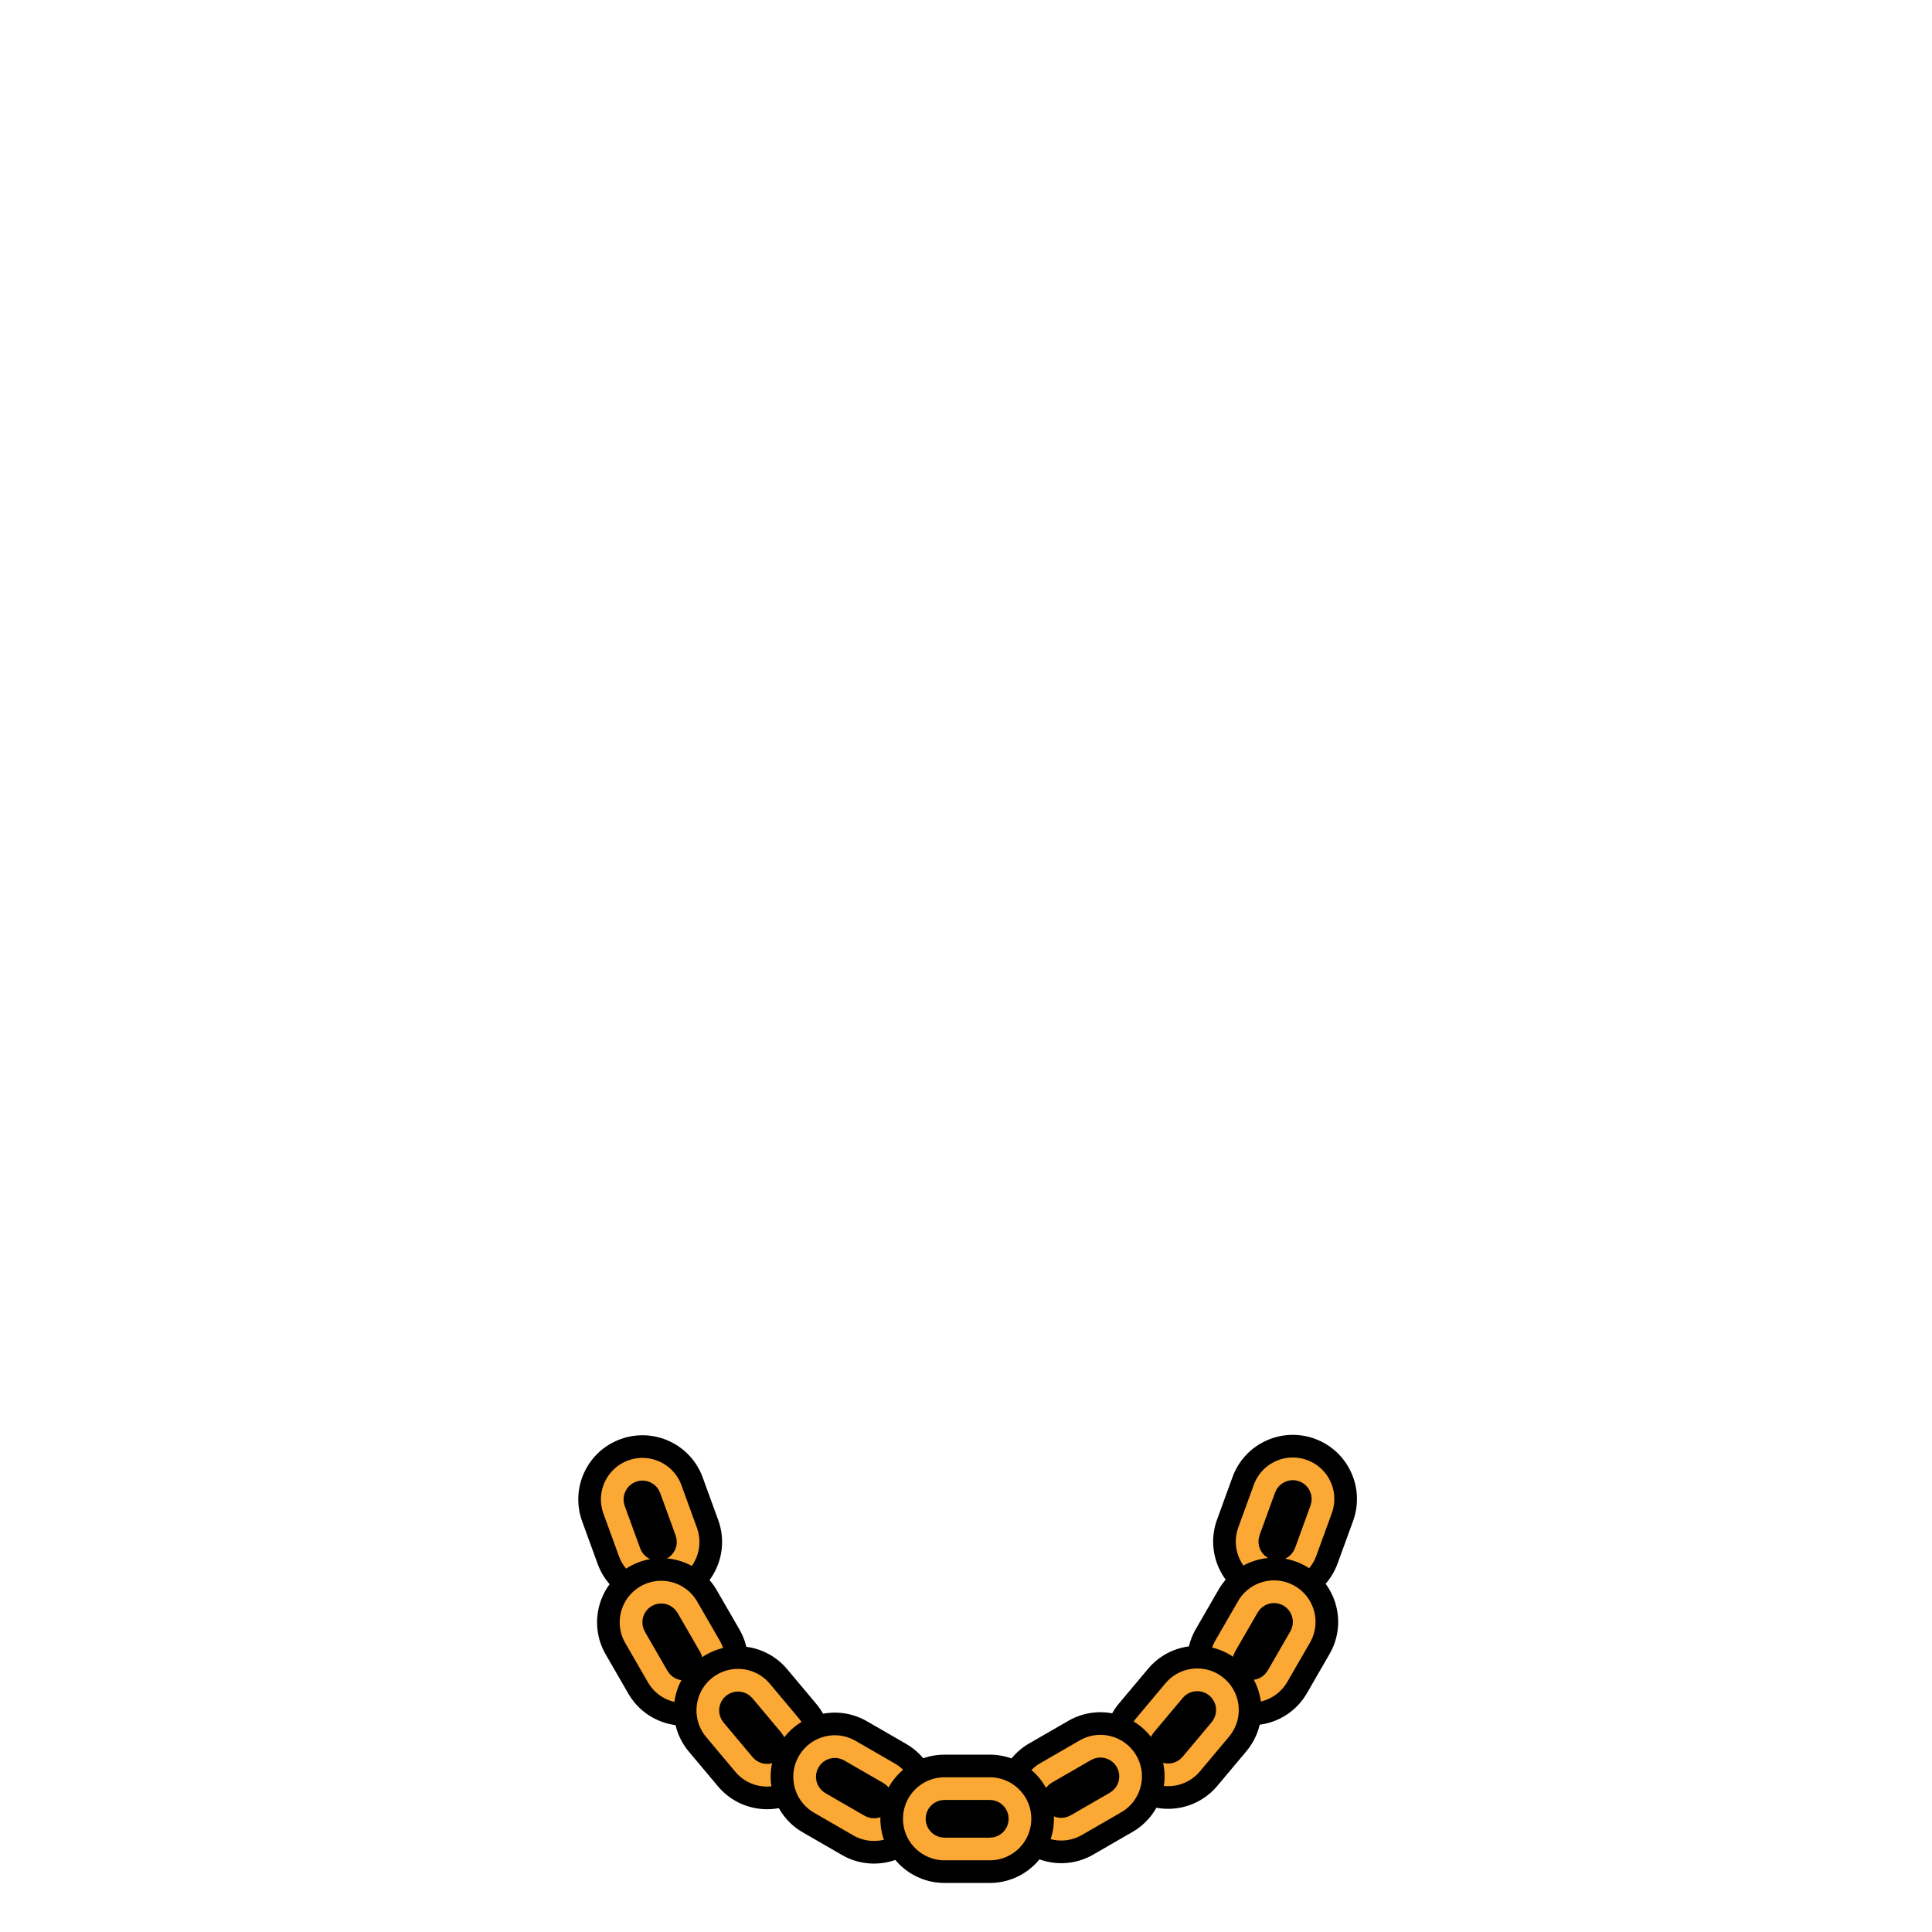
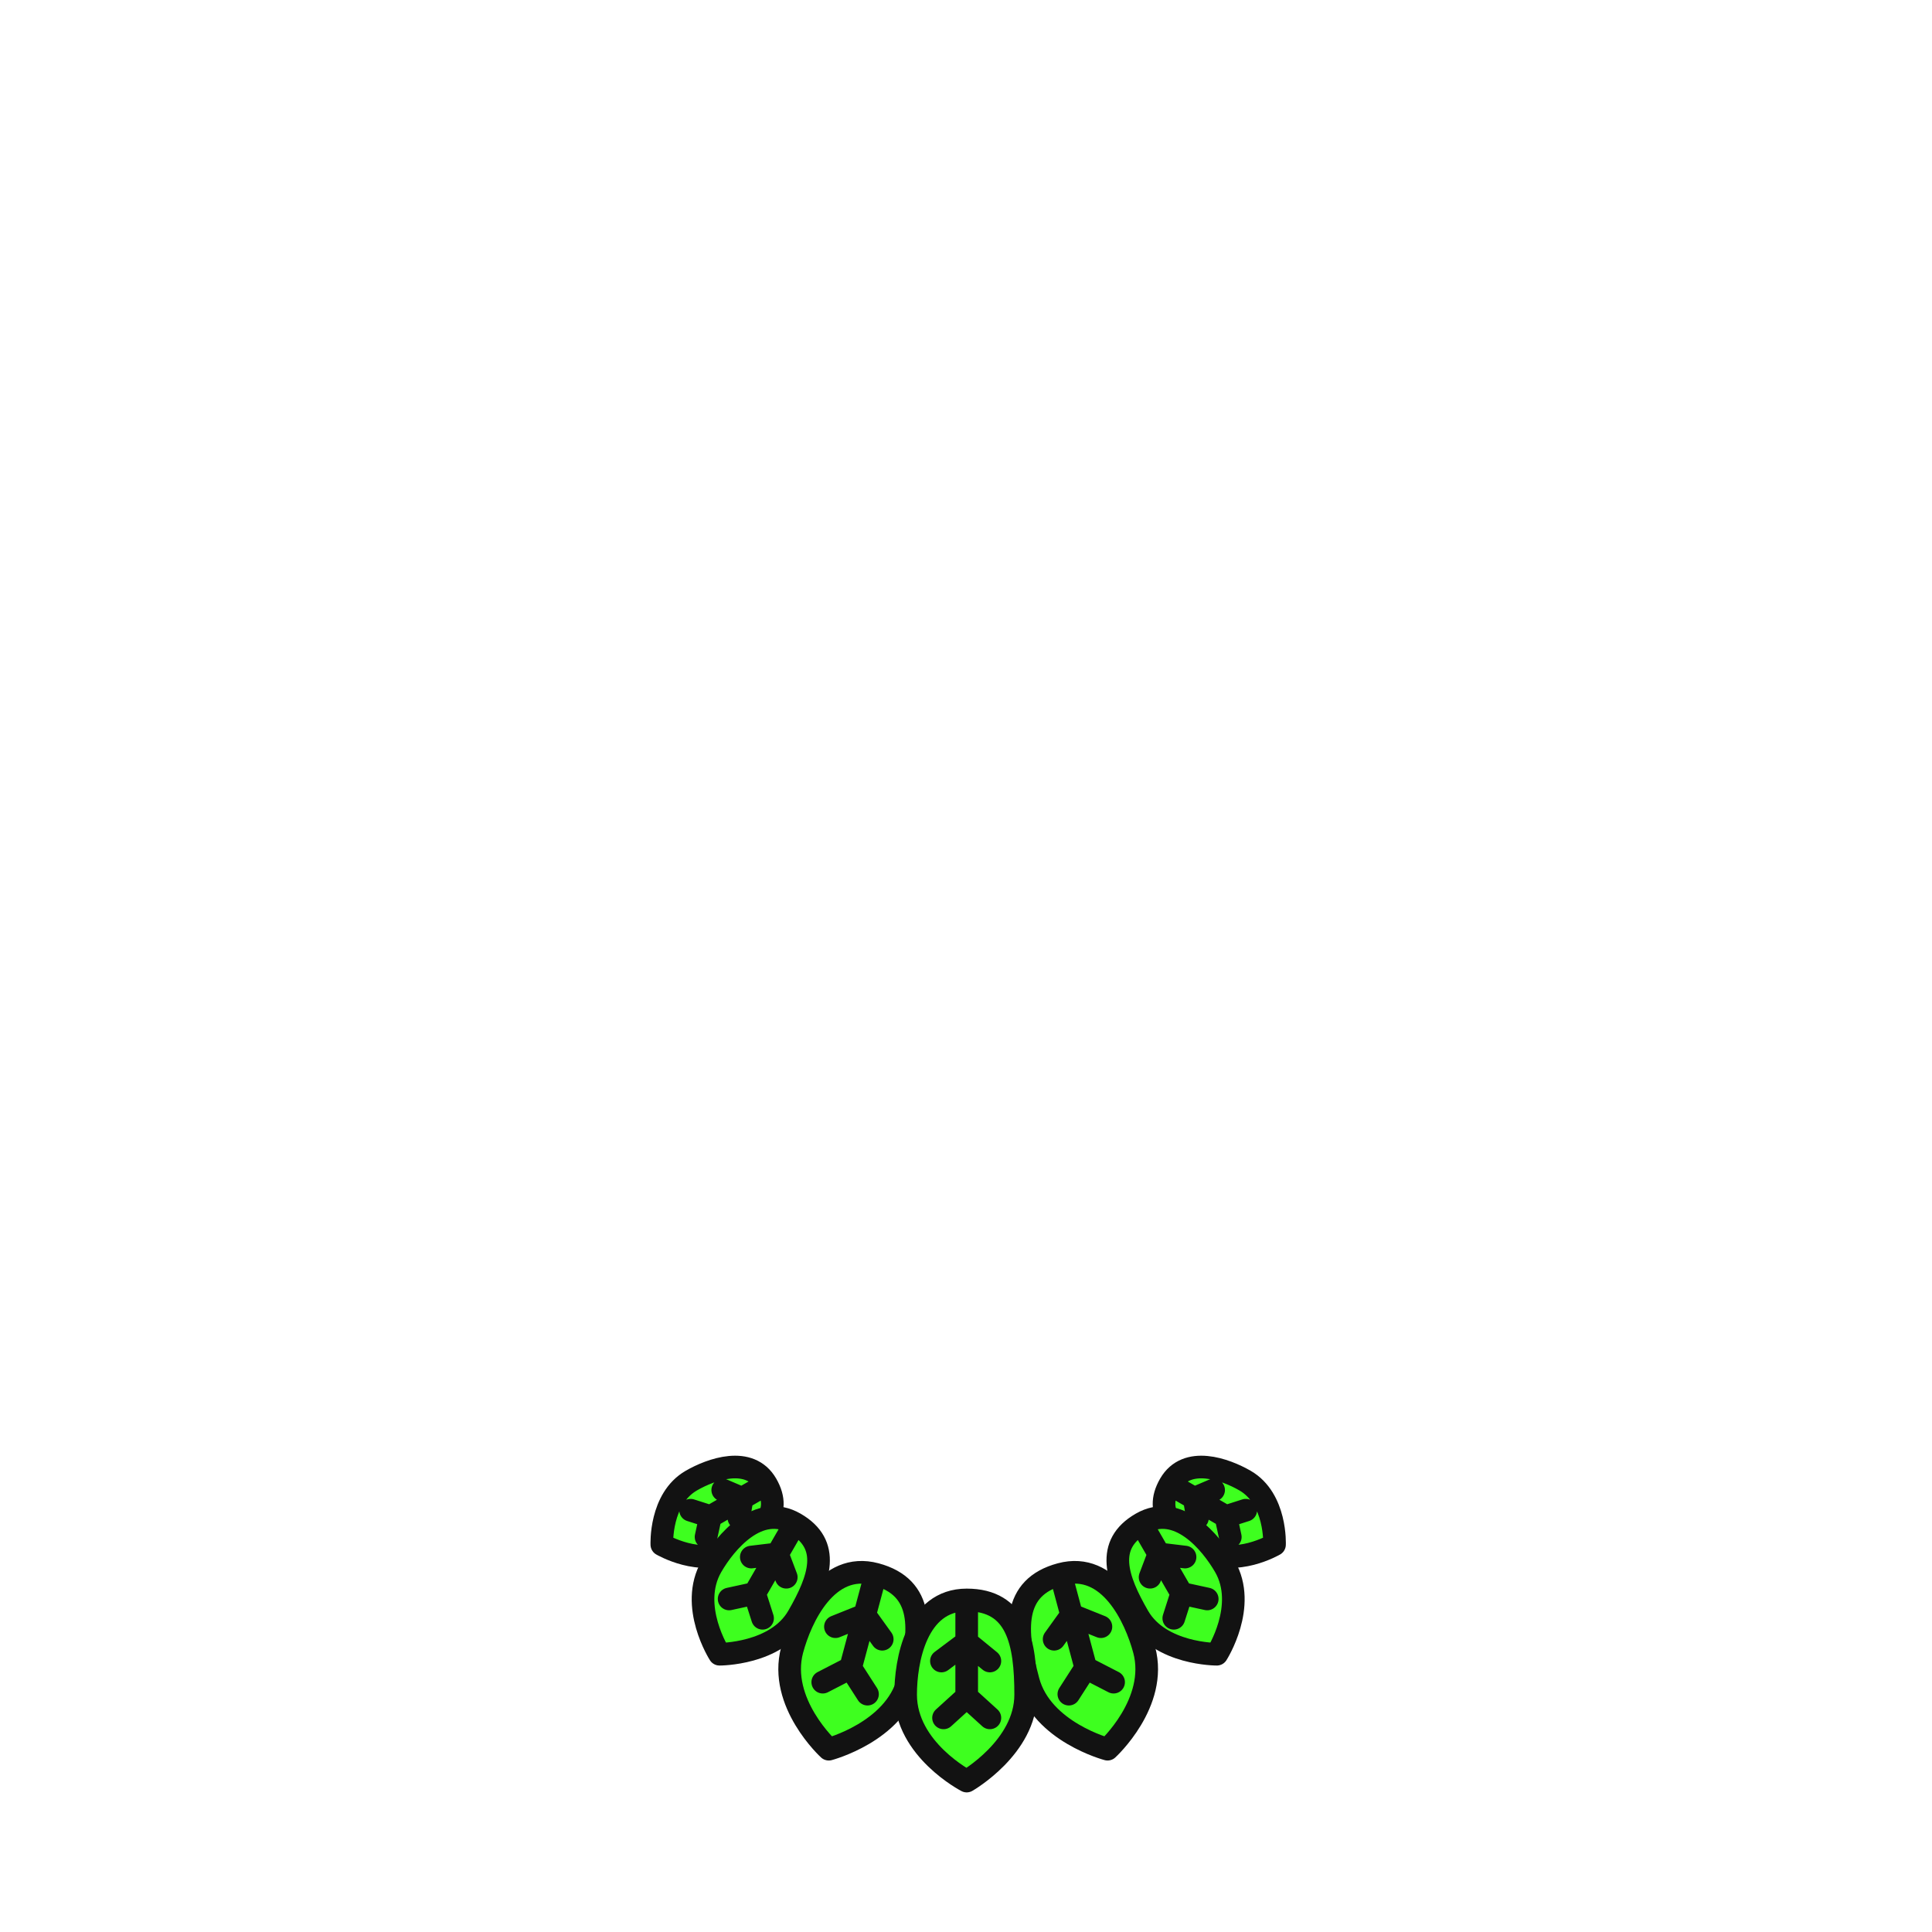
<svg xmlns="http://www.w3.org/2000/svg" width="512" height="512" viewBox="0 0 512 512" fill="none">
-   <path d="M165.465 384.206C158.2 386.85 154.453 394.884 157.098 402.15L161.202 413.426C163.847 420.692 171.88 424.438 179.146 421.794C186.412 419.149 190.158 411.115 187.514 403.85L183.409 392.573C180.765 385.308 172.731 381.561 165.465 384.206ZM168.374 398.046C167.996 397.008 168.532 395.86 169.57 395.482C170.608 395.104 171.755 395.64 172.133 396.677L176.237 407.954C176.615 408.992 176.08 410.139 175.042 410.517C174.004 410.895 172.856 410.36 172.478 409.322L168.374 398.046Z" fill="#FBA834" stroke="black" stroke-width="6" stroke-linejoin="round" />
-   <path d="M347.394 384.098C354.66 386.743 358.406 394.777 355.761 402.042L351.657 413.319C349.013 420.584 340.979 424.331 333.713 421.686C326.448 419.042 322.701 411.008 325.346 403.742L329.45 392.466C332.095 385.2 340.128 381.454 347.394 384.098ZM344.485 397.938C344.863 396.9 344.328 395.752 343.29 395.375C342.252 394.997 341.104 395.532 340.726 396.57L336.622 407.846C336.244 408.884 336.78 410.032 337.817 410.41C338.855 410.788 340.003 410.252 340.381 409.214L344.485 397.938Z" fill="#FBA834" stroke="black" stroke-width="6" stroke-linejoin="round" />
-   <path d="M168.233 417.804C161.537 421.67 159.242 430.232 163.108 436.928L169.108 447.32C172.974 454.017 181.537 456.311 188.233 452.445C194.929 448.579 197.223 440.017 193.357 433.32L187.357 422.928C183.491 416.232 174.929 413.938 168.233 417.804ZM173.501 430.928C172.948 429.972 173.276 428.748 174.233 428.196C175.189 427.644 176.413 427.972 176.965 428.928L182.965 439.32C183.517 440.277 183.189 441.5 182.233 442.052C181.276 442.605 180.053 442.277 179.501 441.32L173.501 430.928Z" fill="#FBA834" stroke="black" stroke-width="6" stroke-linejoin="round" />
-   <path d="M344.627 417.696C351.323 421.562 353.617 430.125 349.751 436.821L343.751 447.213C339.885 453.909 331.323 456.203 324.627 452.337C317.93 448.471 315.636 439.909 319.502 433.213L325.502 422.821C329.368 416.125 337.93 413.83 344.627 417.696ZM339.359 430.821C339.911 429.864 339.583 428.641 338.627 428.089C337.67 427.536 336.447 427.864 335.895 428.821L329.895 439.213C329.342 440.17 329.67 441.393 330.627 441.945C331.583 442.497 332.806 442.17 333.359 441.213L339.359 430.821Z" fill="#FBA834" stroke="black" stroke-width="6" stroke-linejoin="round" />
-   <path d="M186.576 442.547C180.653 447.517 179.881 456.347 184.851 462.27L192.564 471.463C197.534 477.386 206.365 478.159 212.288 473.189C218.211 468.218 218.983 459.388 214.013 453.465L206.3 444.272C201.33 438.349 192.499 437.577 186.576 442.547ZM194.043 454.557C193.333 453.711 193.444 452.449 194.29 451.739C195.136 451.029 196.397 451.14 197.107 451.986L204.821 461.178C205.531 462.024 205.42 463.286 204.574 463.996C203.728 464.706 202.467 464.596 201.757 463.749L194.043 454.557Z" fill="#FBA834" stroke="black" stroke-width="6" stroke-linejoin="round" />
-   <path d="M326.283 442.439C332.206 447.409 332.979 456.24 328.009 462.163L320.295 471.355C315.325 477.279 306.495 478.051 300.572 473.081C294.649 468.111 293.876 459.28 298.846 453.357L306.559 444.165C311.529 438.242 320.36 437.469 326.283 442.439ZM318.816 454.45C319.526 453.603 319.416 452.342 318.57 451.632C317.724 450.922 316.462 451.032 315.752 451.878L308.039 461.071C307.329 461.917 307.439 463.179 308.285 463.889C309.131 464.599 310.393 464.488 311.103 463.642L318.816 454.45Z" fill="#FBA834" stroke="black" stroke-width="6" stroke-linejoin="round" />
-   <path d="M209.11 463.867C205.244 470.563 207.539 479.125 214.235 482.991L224.627 488.991C231.323 492.857 239.885 490.563 243.751 483.867C247.617 477.171 245.323 468.608 238.627 464.742L228.235 458.742C221.539 454.876 212.976 457.171 209.11 463.867ZM220.235 472.599C219.278 472.047 218.95 470.823 219.503 469.867C220.055 468.91 221.278 468.582 222.235 469.135L232.627 475.135C233.584 475.687 233.911 476.91 233.359 477.867C232.807 478.823 231.584 479.151 230.627 478.599L220.235 472.599Z" fill="#FBA834" stroke="black" stroke-width="6" stroke-linejoin="round" />
-   <path d="M303.749 463.759C307.615 470.455 305.321 479.018 298.625 482.884L288.232 488.884C281.536 492.75 272.974 490.455 269.108 483.759C265.242 477.063 267.536 468.501 274.232 464.635L284.625 458.635C291.321 454.769 299.883 457.063 303.749 463.759ZM292.625 472.491C293.581 471.939 293.909 470.716 293.357 469.759C292.804 468.803 291.581 468.475 290.625 469.027L280.232 475.027C279.276 475.58 278.948 476.803 279.5 477.759C280.053 478.716 281.276 479.044 282.232 478.491L292.625 472.491Z" fill="#FBA834" stroke="black" stroke-width="6" stroke-linejoin="round" />
-   <path d="M236.305 482C236.305 489.732 242.573 496 250.305 496H262.305C270.037 496 276.305 489.732 276.305 482C276.305 474.268 270.037 468 262.305 468H250.305C242.573 468 236.305 474.268 236.305 482ZM250.305 484C249.2 484 248.305 483.105 248.305 482C248.305 480.895 249.2 480 250.305 480H262.305C263.409 480 264.305 480.895 264.305 482C264.305 483.105 263.409 484 262.305 484H250.305Z" fill="#FBA834" stroke="black" stroke-width="6" stroke-linejoin="round" />
+   <path d="M193.817 410.74C201.873 406.089 207.573 401.079 203.108 393.345C198.643 385.611 188.368 389.395 183.212 392.372C174.834 397.209 175.395 409.345 175.395 409.345C175.395 409.345 185.76 415.391 193.817 410.74Z" fill="#3EFF1F" />
+   <path d="M188.285 401.903L187.109 407.308M188.285 401.903L183.016 400.219M188.285 401.903C188.285 401.903 192.401 399.527 196.663 397.066M203.108 393.345C207.573 401.079 201.873 406.089 193.817 410.74C185.76 415.391 175.395 409.345 175.395 409.345C175.395 409.345 174.834 397.209 183.212 392.372C188.368 389.395 198.643 385.611 203.108 393.345ZM203.108 393.345C200.511 394.844 198.739 395.867 196.663 397.066M196.663 397.066L195.81 402.285M196.663 397.066L191.531 394.873" stroke="#121212" stroke-width="6" stroke-linecap="round" stroke-linejoin="round" />
+   <path d="M319.337 410.74C311.281 406.089 305.58 401.079 310.045 393.345C314.51 385.611 324.785 389.395 329.941 392.372C338.32 397.209 337.758 409.345 337.758 409.345C337.758 409.345 327.393 415.391 319.337 410.74Z" fill="#3EFF1F" />
+   <path d="M324.868 401.903L326.044 407.308M324.868 401.903L330.137 400.219M324.868 401.903C324.868 401.903 320.753 399.527 316.49 397.066M310.045 393.345C305.58 401.079 311.281 406.089 319.337 410.74C327.393 415.391 337.758 409.345 337.758 409.345C337.758 409.345 338.32 397.209 329.941 392.372C324.785 389.395 314.51 385.611 310.045 393.345ZM310.045 393.345C312.642 394.844 314.414 395.867 316.49 397.066M316.49 397.066L317.344 402.285M316.49 397.066L321.623 394.873" stroke="#121212" stroke-width="6" stroke-linecap="round" stroke-linejoin="round" />
+   <path d="M211.495 428.382C217.309 418.312 220.349 409.326 210.681 403.744C201.014 398.163 192.256 408.681 188.535 415.126C182.488 425.599 190.681 438.385 190.681 438.385C190.681 438.385 205.681 438.452 211.495 428.382Z" fill="#3EFF1F" />
+   <path d="M199.983 422.273L202.089 428.859M199.983 422.273L193.227 423.743M199.983 422.273C199.983 422.273 202.954 417.128 206.03 411.8M210.681 403.744C220.349 409.326 217.309 418.312 211.495 428.382C205.681 438.452 190.681 438.385 190.681 438.385C190.681 438.385 182.488 425.599 188.535 415.126C192.256 408.681 201.014 398.163 210.681 403.744ZM210.681 403.744C208.807 406.99 207.528 409.205 206.03 411.8M206.03 411.8L208.368 417.984M206.03 411.8L199.103 412.635" stroke="#121212" stroke-width="6" stroke-linecap="round" stroke-linejoin="round" />
+   <path d="M301.659 428.382C295.845 418.312 292.805 409.326 302.472 403.744C312.14 398.163 320.897 408.681 324.618 415.126C330.665 425.599 322.472 438.385 322.472 438.385C322.472 438.385 307.473 438.452 301.659 428.382Z" fill="#3EFF1F" />
+   <path d="M313.17 422.273L311.064 428.859M313.17 422.273L319.926 423.743M313.17 422.273C313.17 422.273 310.2 417.128 307.123 411.8M302.472 403.744C292.805 409.326 295.845 418.312 301.659 428.382C307.473 438.452 322.472 438.385 322.472 438.385C322.472 438.385 330.665 425.599 324.618 415.126C320.897 408.681 312.14 398.163 302.472 403.744ZM302.472 403.744C304.346 406.99 305.625 409.205 307.123 411.8M307.123 411.8L304.785 417.984M307.123 411.8L314.05 412.635" stroke="#121212" stroke-width="6" stroke-linecap="round" stroke-linejoin="round" />
+   <path d="M240.653 445.495C244.264 432.016 244.997 420.656 232.058 417.189C219.119 413.722 212.234 428.635 209.923 437.26C206.167 451.278 219.634 463.554 219.634 463.554C219.634 463.554 237.041 458.973 240.653 445.495Z" fill="#3EFF1F" />
+   <path d="M225.413 441.989L229.899 448.969M225.413 441.989L218.038 445.791M225.413 441.989C225.413 441.989 227.258 435.103 229.169 427.972M232.058 417.189C244.997 420.656 244.264 432.016 240.653 445.495C237.041 458.973 219.634 463.554 219.634 463.554C219.634 463.554 206.167 451.278 209.923 437.26C212.234 428.635 219.119 413.722 232.058 417.189ZM232.058 417.189C230.894 421.533 230.099 424.498 229.169 427.972M229.169 427.972L233.799 434.413M229.169 427.972L221.399 431.09" stroke="#121212" stroke-width="6" stroke-linecap="round" stroke-linejoin="round" />
+   <path d="M272.501 445.495C268.889 432.016 268.156 420.656 281.096 417.189C294.035 413.722 300.919 428.635 303.23 437.26C306.986 451.278 293.519 463.554 293.519 463.554C293.519 463.554 276.112 458.973 272.501 445.495Z" fill="#3EFF1F" />
+   <path d="M287.741 441.989L283.255 448.969M287.741 441.989L295.115 445.791M287.741 441.989C287.741 441.989 285.896 435.103 283.985 427.972M281.096 417.189C268.156 420.656 268.889 432.016 272.501 445.495C276.112 458.973 293.519 463.554 293.519 463.554C293.519 463.554 306.986 451.278 303.23 437.26C300.919 428.635 294.035 413.722 281.096 417.189ZM281.096 417.189C282.26 421.533 283.054 424.498 283.985 427.972M283.985 427.972L279.354 434.413M283.985 427.972L291.754 431.09" stroke="#121212" stroke-width="6" stroke-linecap="round" stroke-linejoin="round" />
+   <path d="M271.814 449.116C271.814 435.163 269.581 424 256.186 424C242.79 424 240 440.186 240 449.116C240 463.628 256.186 472 256.186 472C256.186 472 271.814 463.07 271.814 449.116Z" fill="#3EFF1F" />
+   <path d="M256.186 449.674L262.326 455.256M256.186 449.674L250.047 455.256M256.186 449.674C256.186 449.674 256.186 442.546 256.186 435.163M256.186 424C269.581 424 271.814 435.163 271.814 449.116C271.814 463.07 256.186 472 256.186 472C256.186 472 240 463.628 240 449.116C240 440.186 242.79 424 256.186 424ZM256.186 424C256.186 428.497 256.186 431.567 256.186 435.163M256.186 435.163L262.326 440.186M256.186 435.163L249.488 440.186" stroke="#121212" stroke-width="6" stroke-linecap="round" stroke-linejoin="round" />
</svg>
